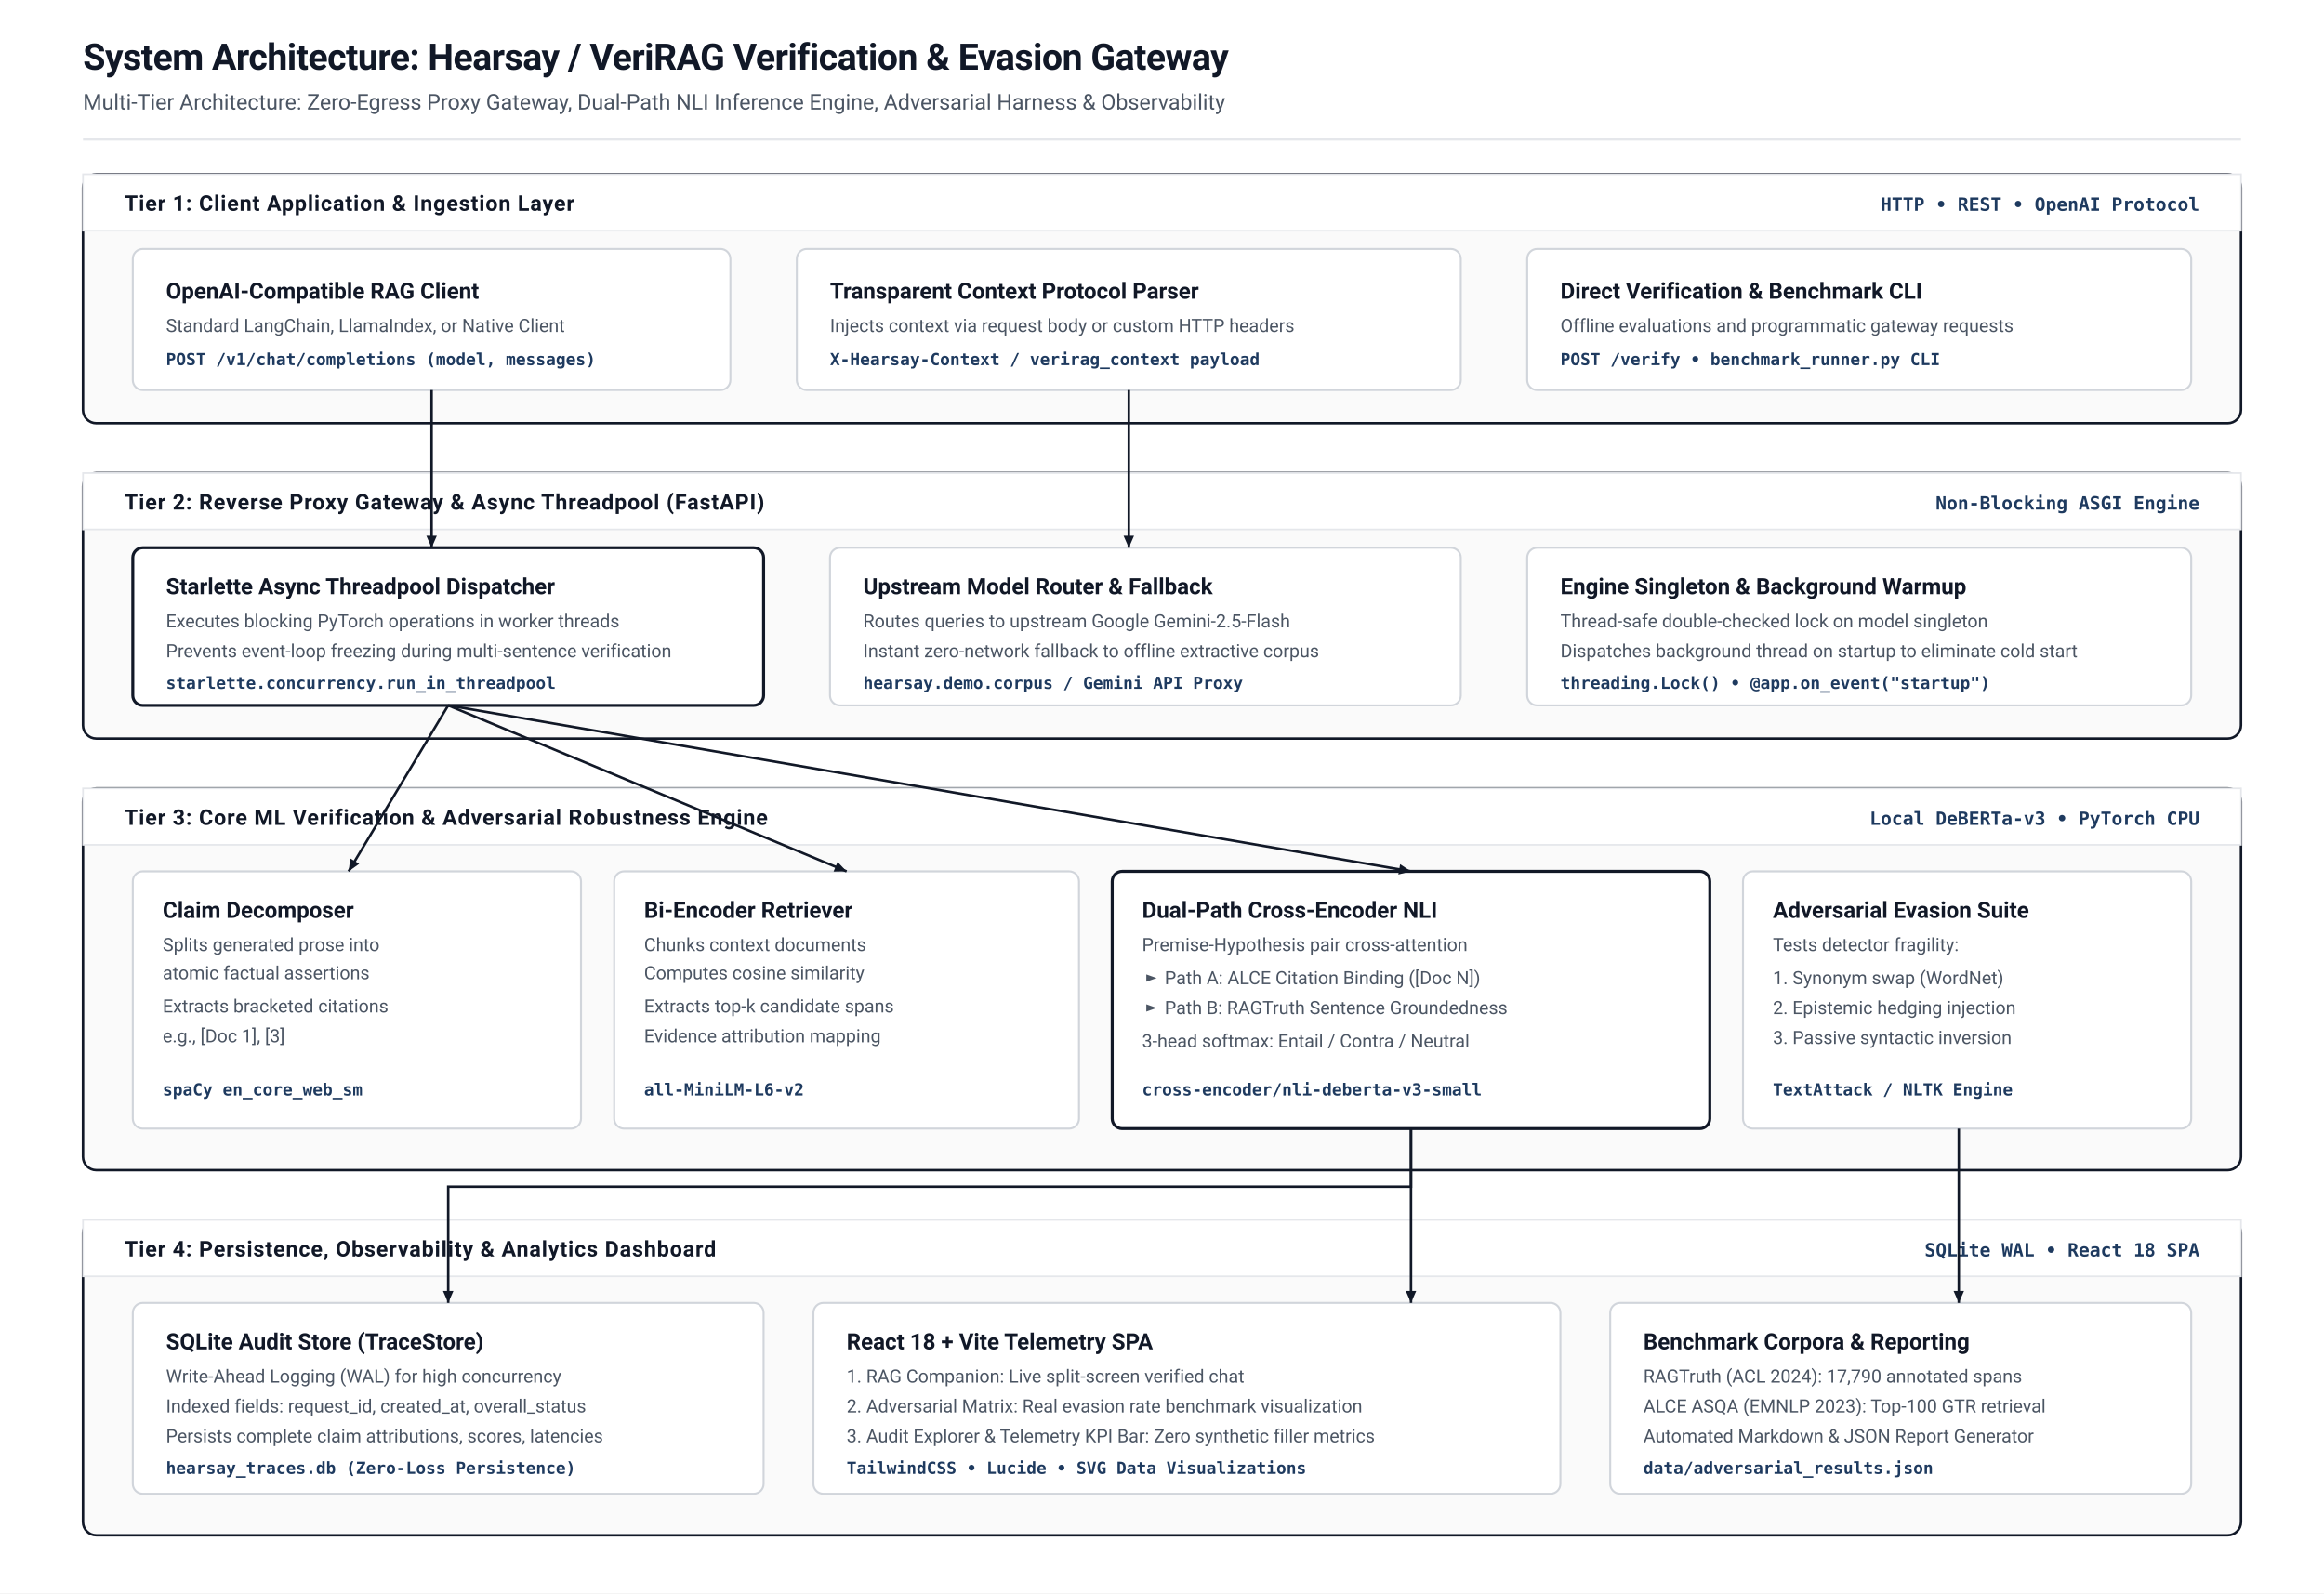
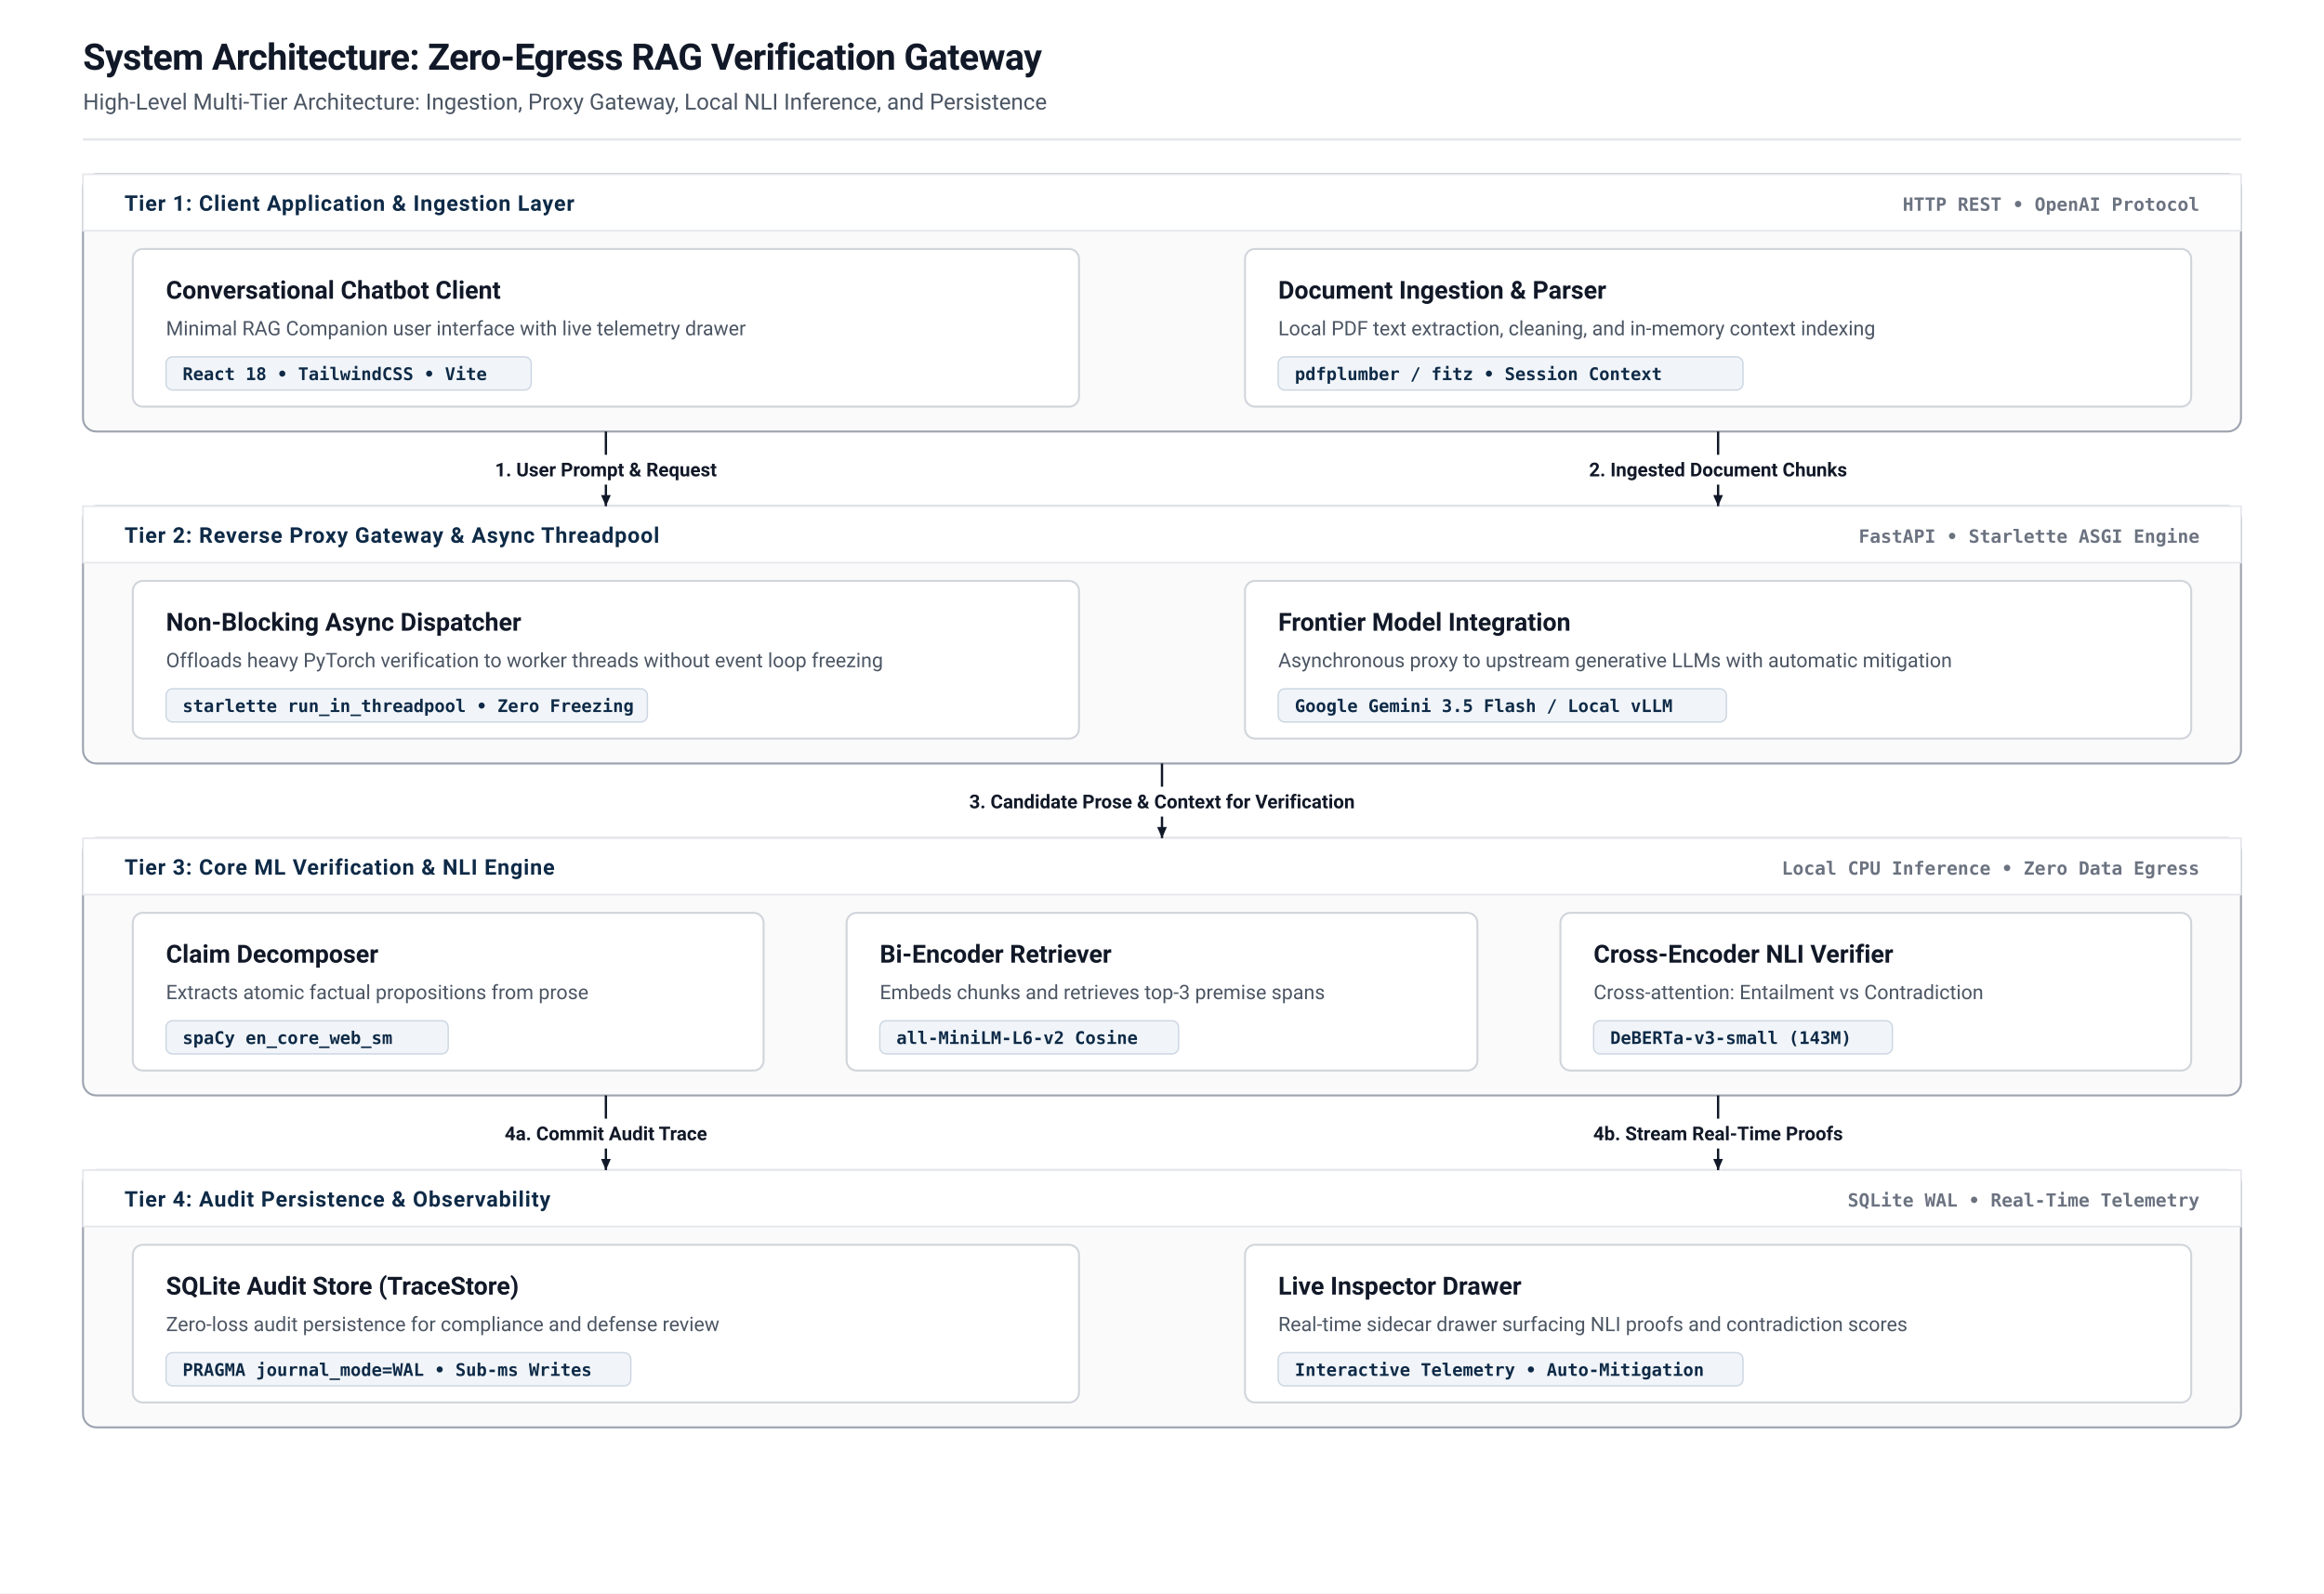
<svg xmlns="http://www.w3.org/2000/svg" viewBox="0 0 1400 960" width="1400" height="960">
  <defs>
    <style>
      .bg { fill: #FFFFFF; }
      .header-title { font-family: -apple-system, BlinkMacSystemFont, "Segoe UI", Roboto, Helvetica, Arial, sans-serif; font-size: 22px; font-weight: 700; fill: #111827; letter-spacing: -0.3px; }
-       .header-subtitle { font-family: -apple-system, BlinkMacSystemFont, "Segoe UI", Roboto, Helvetica, Arial, sans-serif; font-size: 13px; font-weight: 400; fill: #4B5563; }
+       .header-subtitle { font-family: -apple-system, BlinkMacSystemFont, "Segoe UI", Roboto, Helvetica, Arial, sans-serif; font-size: 13.5px; font-weight: 400; fill: #4B5563; }
      .header-rule { stroke: #E5E7EB; stroke-width: 1.5; }

-       .tier-container { fill: #FAFAFA; stroke: #111827; stroke-width: 1.5; rx: 8; }
+       .tier-container { fill: #FAFAFA; stroke: #9CA3AF; stroke-width: 1.2; rx: 8; }
      .tier-header-bar { fill: #FFFFFF; stroke: #E5E7EB; stroke-width: 1; rx: 8 8 0 0; }
-       .tier-title { font-family: -apple-system, BlinkMacSystemFont, "Segoe UI", Roboto, Helvetica, Arial, sans-serif; font-size: 13px; font-weight: 700; fill: #111827; letter-spacing: 0.5px; text-transform: uppercase; }
-       
-       .tier-badge { font-family: "SF Mono", Menlo, Consolas, monospace; font-size: 11px; font-weight: 600; fill: #1E3A5F; text-anchor: end; }
-       
+       .tier-title { font-family: -apple-system, BlinkMacSystemFont, "Segoe UI", Roboto, Helvetica, Arial, sans-serif; font-size: 13px; font-weight: 700; fill: #0E2A47; letter-spacing: 0.5px; text-transform: uppercase; }
+       .tier-badge { font-family: "SF Mono", Menlo, Consolas, monospace; font-size: 11px; font-weight: 600; fill: #6B7280; text-anchor: end; }
+ 
      .comp-card { fill: #FFFFFF; stroke: #D1D5DB; stroke-width: 1.2; rx: 6; }
-       .comp-card-highlight { fill: #FFFFFF; stroke: #111827; stroke-width: 1.8; rx: 6; }
+       .comp-title { font-family: -apple-system, BlinkMacSystemFont, "Segoe UI", Roboto, Helvetica, Arial, sans-serif; font-size: 15px; font-weight: 700; fill: #111827; }
+       .comp-sub { font-family: -apple-system, BlinkMacSystemFont, "Segoe UI", Roboto, Helvetica, Arial, sans-serif; font-size: 12px; font-weight: 400; fill: #4B5563; }
+       .comp-pill-bg { fill: #F1F5F9; stroke: #CBD5E1; stroke-width: 0.8; rx: 4; }
+       .comp-pill-text { font-family: "SF Mono", Menlo, Consolas, monospace; font-size: 10.5px; font-weight: 600; fill: #0E2A47; }

-       .comp-title { font-family: -apple-system, BlinkMacSystemFont, "Segoe UI", Roboto, Helvetica, Arial, sans-serif; font-size: 13.5px; font-weight: 700; fill: #111827; }
-       .comp-sub { font-family: -apple-system, BlinkMacSystemFont, "Segoe UI", Roboto, Helvetica, Arial, sans-serif; font-size: 11px; font-weight: 400; fill: #4B5563; }
-       .comp-tag { font-family: "SF Mono", Menlo, Consolas, monospace; font-size: 10px; font-weight: 600; fill: #1E3A5F; }
-       
-       .arrow { fill: none; stroke: #111827; stroke-width: 1.5; marker-end: url(#arrow-head); }
+       .arrow { fill: none; stroke: #111827; stroke-width: 1.4; marker-end: url(#arrow-head); }
+       .arrow-label { font-family: -apple-system, BlinkMacSystemFont, "Segoe UI", Roboto, Helvetica, Arial, sans-serif; font-size: 11.5px; font-weight: 600; fill: #111827; text-anchor: middle; }
+       .label-bg { fill: #FFFFFF; }
    </style>
    <marker id="arrow-head" viewBox="0 0 10 10" refX="8" refY="5" markerWidth="6" markerHeight="6" orient="auto-start-reverse">
      <path d="M 0 1.5 L 8 5 L 0 8.5 z" fill="#111827" />
    </marker>
  </defs>
  <rect width="1400" height="960" class="bg" />
-   <text x="50" y="42" class="header-title">System Architecture: Hearsay / VeriRAG Verification &amp; Evasion Gateway</text>
-   <text x="50" y="66" class="header-subtitle">Multi-Tier Architecture: Zero-Egress Proxy Gateway, Dual-Path NLI Inference Engine, Adversarial Harness &amp; Observability</text>
+   <text x="50" y="42" class="header-title">System Architecture: Zero-Egress RAG Verification Gateway</text>
+   <text x="50" y="66" class="header-subtitle">High-Level Multi-Tier Architecture: Ingestion, Proxy Gateway, Local NLI Inference, and Persistence</text>
  <line x1="50" y1="84" x2="1350" y2="84" class="header-rule" />
-   <rect x="50" y="105" width="1300" height="150" class="tier-container" />
+   <rect x="50" y="105" width="1300" height="155" class="tier-container" />
  <rect x="50" y="105" width="1300" height="34" class="tier-header-bar" />
  <text x="75" y="127" class="tier-title">Tier 1: Client Application &amp; Ingestion Layer</text>
-   <text x="1325" y="127" class="tier-badge">HTTP • REST • OpenAI Protocol</text>
+   <text x="1325" y="127" class="tier-badge">HTTP REST • OpenAI Protocol</text>
  <g transform="translate(80, 150)">
-     <rect width="360" height="85" class="comp-card" />
-     <text x="20" y="30" class="comp-title">OpenAI-Compatible RAG Client</text>
-     <text x="20" y="50" class="comp-sub">Standard LangChain, LlamaIndex, or Native Client</text>
-     <text x="20" y="70" class="comp-tag">POST /v1/chat/completions (model, messages)</text>
+     <rect width="570" height="95" class="comp-card" />
+     <text x="20" y="30" class="comp-title">Conversational Chatbot Client</text>
+     <text x="20" y="52" class="comp-sub">Minimal RAG Companion user interface with live telemetry drawer</text>
+     <rect x="20" y="65" width="220" height="20" class="comp-pill-bg" />
+     <text x="30" y="79" class="comp-pill-text">React 18 • TailwindCSS • Vite</text>
  </g>
-   <g transform="translate(480, 150)">
-     <rect width="400" height="85" class="comp-card" />
-     <text x="20" y="30" class="comp-title">Transparent Context Protocol Parser</text>
-     <text x="20" y="50" class="comp-sub">Injects context via request body or custom HTTP headers</text>
-     <text x="20" y="70" class="comp-tag">X-Hearsay-Context / verirag_context payload</text>
+   <g transform="translate(750, 150)">
+     <rect width="570" height="95" class="comp-card" />
+     <text x="20" y="30" class="comp-title">Document Ingestion &amp; Parser</text>
+     <text x="20" y="52" class="comp-sub">Local PDF text extraction, cleaning, and in-memory context indexing</text>
+     <rect x="20" y="65" width="280" height="20" class="comp-pill-bg" />
+     <text x="30" y="79" class="comp-pill-text">pdfplumber / fitz • Session Context</text>
  </g>
-   <g transform="translate(920, 150)">
-     <rect width="400" height="85" class="comp-card" />
-     <text x="20" y="30" class="comp-title">Direct Verification &amp; Benchmark CLI</text>
-     <text x="20" y="50" class="comp-sub">Offline evaluations and programmatic gateway requests</text>
-     <text x="20" y="70" class="comp-tag">POST /verify • benchmark_runner.py CLI</text>
+   <rect x="50" y="305" width="1300" height="155" class="tier-container" />
+   <rect x="50" y="305" width="1300" height="34" class="tier-header-bar" />
+   <text x="75" y="327" class="tier-title">Tier 2: Reverse Proxy Gateway &amp; Async Threadpool</text>
+   <text x="1325" y="327" class="tier-badge">FastAPI • Starlette ASGI Engine</text>
+   <g transform="translate(80, 350)">
+     <rect width="570" height="95" class="comp-card" />
+     <text x="20" y="30" class="comp-title">Non-Blocking Async Dispatcher</text>
+     <text x="20" y="52" class="comp-sub">Offloads heavy PyTorch verification to worker threads without event loop freezing</text>
+     <rect x="20" y="65" width="290" height="20" class="comp-pill-bg" />
+     <text x="30" y="79" class="comp-pill-text">starlette run_in_threadpool • Zero Freezing</text>
  </g>
-   <rect x="50" y="285" width="1300" height="160" class="tier-container" />
-   <rect x="50" y="285" width="1300" height="34" class="tier-header-bar" />
-   <text x="75" y="307" class="tier-title">Tier 2: Reverse Proxy Gateway &amp; Async Threadpool (FastAPI)</text>
-   <text x="1325" y="307" class="tier-badge">Non-Blocking ASGI Engine</text>
-   <g transform="translate(80, 330)">
-     <rect width="380" height="95" class="comp-card-highlight" />
-     <text x="20" y="28" class="comp-title">Starlette Async Threadpool Dispatcher</text>
-     <text x="20" y="48" class="comp-sub">Executes blocking PyTorch operations in worker threads</text>
-     <text x="20" y="66" class="comp-sub">Prevents event-loop freezing during multi-sentence verification</text>
-     <text x="20" y="85" class="comp-tag">starlette.concurrency.run_in_threadpool</text>
+   <g transform="translate(750, 350)">
+     <rect width="570" height="95" class="comp-card" />
+     <text x="20" y="30" class="comp-title">Frontier Model Integration</text>
+     <text x="20" y="52" class="comp-sub">Asynchronous proxy to upstream generative LLMs with automatic mitigation</text>
+     <rect x="20" y="65" width="270" height="20" class="comp-pill-bg" />
+     <text x="30" y="79" class="comp-pill-text">Google Gemini 3.5 Flash / Local vLLM</text>
  </g>
-   <g transform="translate(500, 330)">
+   <rect x="50" y="505" width="1300" height="155" class="tier-container" />
+   <rect x="50" y="505" width="1300" height="34" class="tier-header-bar" />
+   <text x="75" y="527" class="tier-title">Tier 3: Core ML Verification &amp; NLI Engine</text>
+   <text x="1325" y="527" class="tier-badge">Local CPU Inference • Zero Data Egress</text>
+   <g transform="translate(80, 550)">
    <rect width="380" height="95" class="comp-card" />
-     <text x="20" y="28" class="comp-title">Upstream Model Router &amp; Fallback</text>
-     <text x="20" y="48" class="comp-sub">Routes queries to upstream Google Gemini-2.5-Flash</text>
-     <text x="20" y="66" class="comp-sub">Instant zero-network fallback to offline extractive corpus</text>
-     <text x="20" y="85" class="comp-tag">hearsay.demo.corpus / Gemini API Proxy</text>
+     <text x="20" y="30" class="comp-title">Claim Decomposer</text>
+     <text x="20" y="52" class="comp-sub">Extracts atomic factual propositions from prose</text>
+     <rect x="20" y="65" width="170" height="20" class="comp-pill-bg" />
+     <text x="30" y="79" class="comp-pill-text">spaCy en_core_web_sm</text>
  </g>
-   <g transform="translate(920, 330)">
-     <rect width="400" height="95" class="comp-card" />
-     <text x="20" y="28" class="comp-title">Engine Singleton &amp; Background Warmup</text>
-     <text x="20" y="48" class="comp-sub">Thread-safe double-checked lock on model singleton</text>
-     <text x="20" y="66" class="comp-sub">Dispatches background thread on startup to eliminate cold start</text>
-     <text x="20" y="85" class="comp-tag">threading.Lock() • @app.on_event("startup")</text>
+   <g transform="translate(510, 550)">
+     <rect width="380" height="95" class="comp-card" />
+     <text x="20" y="30" class="comp-title">Bi-Encoder Retriever</text>
+     <text x="20" y="52" class="comp-sub">Embeds chunks and retrieves top-3 premise spans</text>
+     <rect x="20" y="65" width="180" height="20" class="comp-pill-bg" />
+     <text x="30" y="79" class="comp-pill-text">all-MiniLM-L6-v2 Cosine</text>
  </g>
-   <rect x="50" y="475" width="1300" height="230" class="tier-container" />
-   <rect x="50" y="475" width="1300" height="34" class="tier-header-bar" />
-   <text x="75" y="497" class="tier-title">Tier 3: Core ML Verification &amp; Adversarial Robustness Engine</text>
-   <text x="1325" y="497" class="tier-badge">Local DeBERTa-v3 • PyTorch CPU</text>
-   <g transform="translate(80, 525)">
-     <rect width="270" height="155" class="comp-card" />
-     <text x="18" y="28" class="comp-title">Claim Decomposer</text>
-     <text x="18" y="48" class="comp-sub">Splits generated prose into</text>
-     <text x="18" y="65" class="comp-sub">atomic factual assertions</text>
-     <text x="18" y="85" class="comp-sub">Extracts bracketed citations</text>
-     <text x="18" y="103" class="comp-sub">e.g., [Doc 1], [3]</text>
-     <text x="18" y="135" class="comp-tag">spaCy en_core_web_sm</text>
+   <g transform="translate(940, 550)">
+     <rect width="380" height="95" class="comp-card" />
+     <text x="20" y="30" class="comp-title">Cross-Encoder NLI Verifier</text>
+     <text x="20" y="52" class="comp-sub">Cross-attention: Entailment vs Contradiction</text>
+     <rect x="20" y="65" width="180" height="20" class="comp-pill-bg" />
+     <text x="30" y="79" class="comp-pill-text">DeBERTa-v3-small (143M)</text>
  </g>
-   <g transform="translate(370, 525)">
-     <rect width="280" height="155" class="comp-card" />
-     <text x="18" y="28" class="comp-title">Bi-Encoder Retriever</text>
-     <text x="18" y="48" class="comp-sub">Chunks context documents</text>
-     <text x="18" y="65" class="comp-sub">Computes cosine similarity</text>
-     <text x="18" y="85" class="comp-sub">Extracts top-k candidate spans</text>
-     <text x="18" y="103" class="comp-sub">Evidence attribution mapping</text>
-     <text x="18" y="135" class="comp-tag">all-MiniLM-L6-v2</text>
+   <rect x="50" y="705" width="1300" height="155" class="tier-container" />
+   <rect x="50" y="705" width="1300" height="34" class="tier-header-bar" />
+   <text x="75" y="727" class="tier-title">Tier 4: Audit Persistence &amp; Observability</text>
+   <text x="1325" y="727" class="tier-badge">SQLite WAL • Real-Time Telemetry</text>
+   <g transform="translate(80, 750)">
+     <rect width="570" height="95" class="comp-card" />
+     <text x="20" y="30" class="comp-title">SQLite Audit Store (TraceStore)</text>
+     <text x="20" y="52" class="comp-sub">Zero-loss audit persistence for compliance and defense review</text>
+     <rect x="20" y="65" width="280" height="20" class="comp-pill-bg" />
+     <text x="30" y="79" class="comp-pill-text">PRAGMA journal_mode=WAL • Sub-ms Writes</text>
  </g>
-   <g transform="translate(670, 525)">
-     <rect width="360" height="155" class="comp-card-highlight" />
-     <text x="18" y="28" class="comp-title">Dual-Path Cross-Encoder NLI</text>
-     <text x="18" y="48" class="comp-sub">Premise-Hypothesis pair cross-attention</text>
-     <text x="18" y="68" class="comp-sub">► Path A: ALCE Citation Binding ([Doc N])</text>
-     <text x="18" y="86" class="comp-sub">► Path B: RAGTruth Sentence Groundedness</text>
-     <text x="18" y="106" class="comp-sub">3-head softmax: Entail / Contra / Neutral</text>
-     <text x="18" y="135" class="comp-tag">cross-encoder/nli-deberta-v3-small</text>
+   <g transform="translate(750, 750)">
+     <rect width="570" height="95" class="comp-card" />
+     <text x="20" y="30" class="comp-title">Live Inspector Drawer</text>
+     <text x="20" y="52" class="comp-sub">Real-time sidecar drawer surfacing NLI proofs and contradiction scores</text>
+     <rect x="20" y="65" width="280" height="20" class="comp-pill-bg" />
+     <text x="30" y="79" class="comp-pill-text">Interactive Telemetry • Auto-Mitigation</text>
  </g>
-   <g transform="translate(1050, 525)">
-     <rect width="270" height="155" class="comp-card" />
-     <text x="18" y="28" class="comp-title">Adversarial Evasion Suite</text>
-     <text x="18" y="48" class="comp-sub">Tests detector fragility:</text>
-     <text x="18" y="68" class="comp-sub">1. Synonym swap (WordNet)</text>
-     <text x="18" y="86" class="comp-sub">2. Epistemic hedging injection</text>
-     <text x="18" y="104" class="comp-sub">3. Passive syntactic inversion</text>
-     <text x="18" y="135" class="comp-tag">TextAttack / NLTK Engine</text>
-   </g>
-   <rect x="50" y="735" width="1300" height="190" class="tier-container" />
-   <rect x="50" y="735" width="1300" height="34" class="tier-header-bar" />
-   <text x="75" y="757" class="tier-title">Tier 4: Persistence, Observability &amp; Analytics Dashboard</text>
-   <text x="1325" y="757" class="tier-badge">SQLite WAL • React 18 SPA</text>
-   <g transform="translate(80, 785)">
-     <rect width="380" height="115" class="comp-card" />
-     <text x="20" y="28" class="comp-title">SQLite Audit Store (TraceStore)</text>
-     <text x="20" y="48" class="comp-sub">Write-Ahead Logging (WAL) for high concurrency</text>
-     <text x="20" y="66" class="comp-sub">Indexed fields: request_id, created_at, overall_status</text>
-     <text x="20" y="84" class="comp-sub">Persists complete claim attributions, scores, latencies</text>
-     <text x="20" y="103" class="comp-tag">hearsay_traces.db (Zero-Loss Persistence)</text>
-   </g>
-   <g transform="translate(490, 785)">
-     <rect width="450" height="115" class="comp-card" />
-     <text x="20" y="28" class="comp-title">React 18 + Vite Telemetry SPA</text>
-     <text x="20" y="48" class="comp-sub">1. RAG Companion: Live split-screen verified chat</text>
-     <text x="20" y="66" class="comp-sub">2. Adversarial Matrix: Real evasion rate benchmark visualization</text>
-     <text x="20" y="84" class="comp-sub">3. Audit Explorer &amp; Telemetry KPI Bar: Zero synthetic filler metrics</text>
-     <text x="20" y="103" class="comp-tag">TailwindCSS • Lucide • SVG Data Visualizations</text>
-   </g>
-   <g transform="translate(970, 785)">
-     <rect width="350" height="115" class="comp-card" />
-     <text x="20" y="28" class="comp-title">Benchmark Corpora &amp; Reporting</text>
-     <text x="20" y="48" class="comp-sub">RAGTruth (ACL 2024): 17,790 annotated spans</text>
-     <text x="20" y="66" class="comp-sub">ALCE ASQA (EMNLP 2023): Top-100 GTR retrieval</text>
-     <text x="20" y="84" class="comp-sub">Automated Markdown &amp; JSON Report Generator</text>
-     <text x="20" y="103" class="comp-tag">data/adversarial_results.json</text>
-   </g>
-   <path d="M 260 235 L 260 330" class="arrow" />
-   <path d="M 680 235 L 680 330" class="arrow" />
-   <path d="M 270 425 L 210 525" class="arrow" />
-   <path d="M 270 425 L 510 525" class="arrow" />
-   <path d="M 270 425 L 850 525" class="arrow" />
-   <path d="M 850 680 L 850 715 L 270 715 L 270 785" class="arrow" />
-   <path d="M 850 680 L 850 785" class="arrow" />
-   <path d="M 1180 680 L 1180 785" class="arrow" />
+   <path d="M 365 260 L 365 305" class="arrow" />
+   <rect x="290" y="274" width="150" height="18" class="label-bg" />
+   <text x="365" y="287" class="arrow-label">1. User Prompt &amp; Request</text>
+   <path d="M 1035 260 L 1035 305" class="arrow" />
+   <rect x="945" y="274" width="180" height="18" class="label-bg" />
+   <text x="1035" y="287" class="arrow-label">2. Ingested Document Chunks</text>
+   <path d="M 700 460 L 700 505" class="arrow" />
+   <rect x="570" y="474" width="260" height="18" class="label-bg" />
+   <text x="700" y="487" class="arrow-label">3. Candidate Prose &amp; Context for Verification</text>
+   <path d="M 365 660 L 365 705" class="arrow" />
+   <rect x="290" y="674" width="150" height="18" class="label-bg" />
+   <text x="365" y="687" class="arrow-label">4a. Commit Audit Trace</text>
+   <path d="M 1035 660 L 1035 705" class="arrow" />
+   <rect x="945" y="674" width="180" height="18" class="label-bg" />
+   <text x="1035" y="687" class="arrow-label">4b. Stream Real-Time Proofs</text>
</svg>
